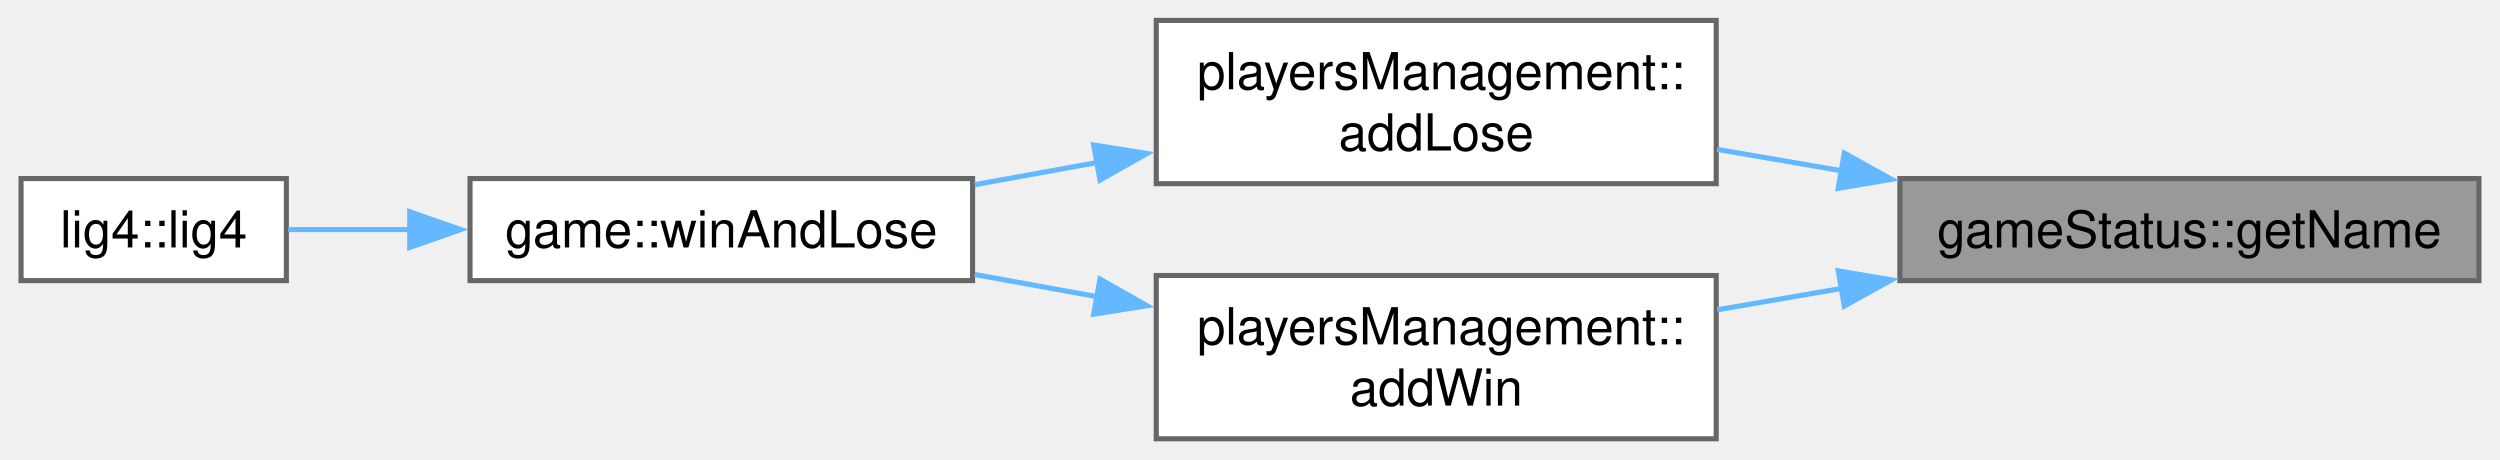
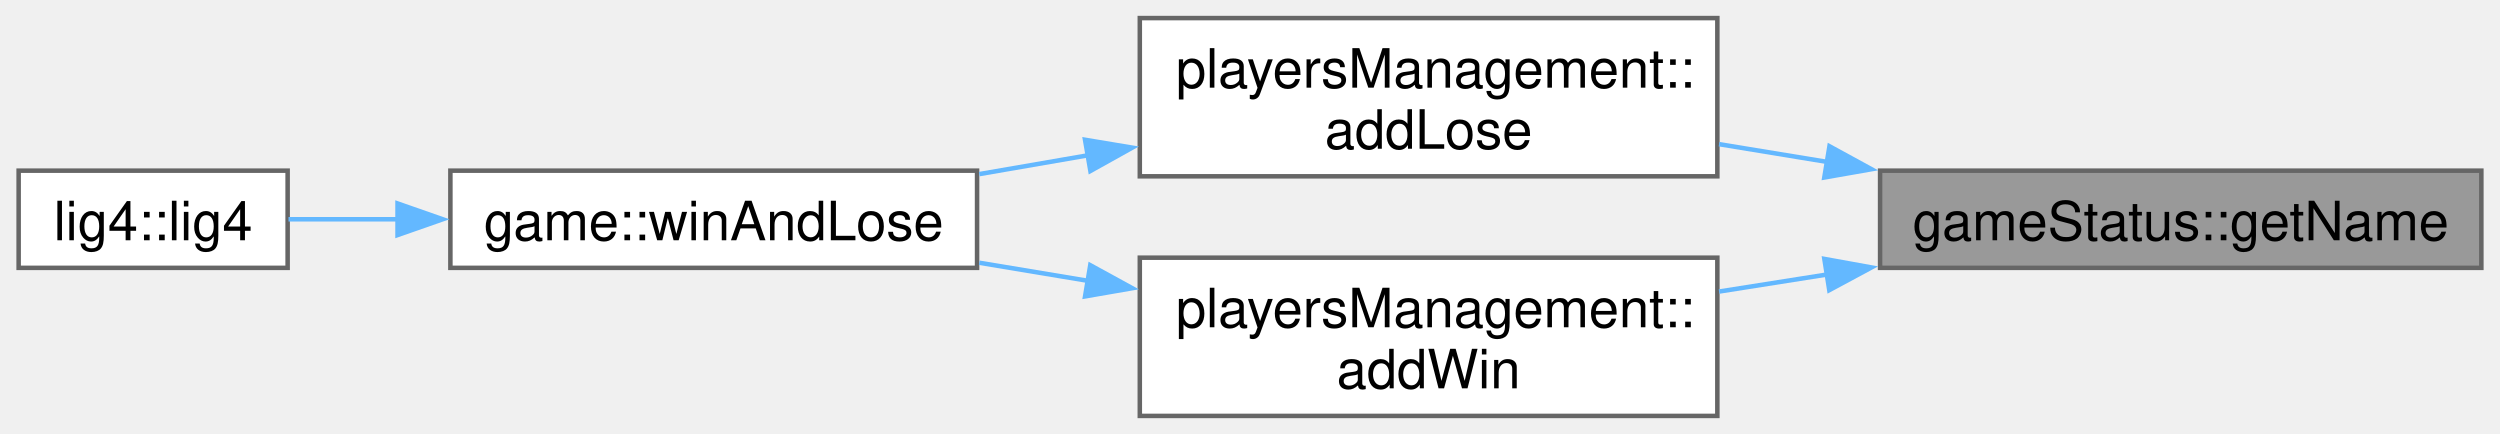
- <svg xmlns="http://www.w3.org/2000/svg" xmlns:xlink="http://www.w3.org/1999/xlink" width="490pt" height="90pt" viewBox="0.00 0.00 489.75 90.00">
-   <g id="graph0" class="graph" transform="scale(1 1) rotate(0) translate(4 86)">
+ <svg xmlns="http://www.w3.org/2000/svg" xmlns:xlink="http://www.w3.org/1999/xlink" width="553pt" height="96pt" viewBox="0.00 0.00 552.75 96.00">
+   <g id="graph0" class="graph" transform="scale(1 1) rotate(0) translate(4 92)">
    <g id="Node000001" class="node">
      <g id="a_Node000001">
        <a xlink:title="get Name">
-           <polygon fill="#999999" stroke="#666666" points="481.75,-51 368.25,-51 368.25,-31 481.75,-31 481.75,-51" />
-           <text text-anchor="middle" x="425" y="-37.5" font-family="Helvetica,sans-Serif" font-size="10.00">gameStatus::getName</text>
+           <polygon fill="#999999" stroke="#666666" points="544.75,-54.25 411.75,-54.25 411.75,-32.75 544.75,-32.75 544.75,-54.25" />
+           <text text-anchor="middle" x="478.25" y="-38.85" font-family="Helvetica,sans-Serif" font-size="12.00">gameStatus::getName</text>
        </a>
      </g>
    </g>
    <g id="Node000002" class="node">
      <g id="a_Node000002">
        <a xlink:href="$classplayers_management.html#a4f80e5e54d1cd2273b86af3345c3ece1" xlink:title="Add a lose in the game for the player nick passed.">
-           <polygon fill="white" stroke="#666666" points="332.25,-82 222.5,-82 222.5,-50 332.25,-50 332.25,-82" />
-           <text text-anchor="start" x="230.5" y="-68.5" font-family="Helvetica,sans-Serif" font-size="10.00">playersManagement::</text>
-           <text text-anchor="middle" x="277.38" y="-56.5" font-family="Helvetica,sans-Serif" font-size="10.00">addLose</text>
+           <polygon fill="white" stroke="#666666" points="375.75,-88 248,-88 248,-53 375.75,-53 375.75,-88" />
+           <text text-anchor="start" x="256" y="-72.6" font-family="Helvetica,sans-Serif" font-size="12.00">playersManagement::</text>
+           <text text-anchor="middle" x="311.88" y="-59.1" font-family="Helvetica,sans-Serif" font-size="12.00">addLose</text>
        </a>
      </g>
    </g>
    <g id="edge6_Node000001_Node000002" class="edge">
      <g id="a_edge6_Node000001_Node000002">
        <a xlink:title=" ">
-           <path fill="none" stroke="#63b8ff" d="M356.99,-52.5C348.77,-53.92 340.44,-55.35 332.43,-56.72" />
-           <polygon fill="#63b8ff" stroke="#63b8ff" points="357.36,-55.99 366.62,-50.85 356.17,-49.09 357.36,-55.99" />
+           <path fill="none" stroke="#63b8ff" d="M400.08,-56.18C392.05,-57.49 383.97,-58.82 376.13,-60.11" />
+           <polygon fill="#63b8ff" stroke="#63b8ff" points="400.55,-59.65 409.85,-54.57 399.41,-52.74 400.55,-59.65" />
        </a>
      </g>
    </g>
    <g id="Node000005" class="node">
      <g id="a_Node000005">
        <a xlink:href="$classplayers_management.html#adbef5e6113980c06e9c88dec87a53747" xlink:title="Add a win in the game for the player nick passed.">
-           <polygon fill="white" stroke="#666666" points="332.25,-32 222.5,-32 222.5,0 332.25,0 332.25,-32" />
-           <text text-anchor="start" x="230.5" y="-18.5" font-family="Helvetica,sans-Serif" font-size="10.00">playersManagement::</text>
-           <text text-anchor="middle" x="277.38" y="-6.5" font-family="Helvetica,sans-Serif" font-size="10.00">addWin</text>
+           <polygon fill="white" stroke="#666666" points="375.75,-35 248,-35 248,0 375.75,0 375.75,-35" />
+           <text text-anchor="start" x="256" y="-19.6" font-family="Helvetica,sans-Serif" font-size="12.00">playersManagement::</text>
+           <text text-anchor="middle" x="311.88" y="-6.1" font-family="Helvetica,sans-Serif" font-size="12.00">addWin</text>
        </a>
      </g>
    </g>
    <g id="edge9_Node000001_Node000005" class="edge">
      <g id="a_edge9_Node000001_Node000005">
        <a xlink:title=" ">
-           <path fill="none" stroke="#63b8ff" d="M356.99,-29.5C348.77,-28.08 340.44,-26.65 332.43,-25.28" />
-           <polygon fill="#63b8ff" stroke="#63b8ff" points="356.17,-32.91 366.62,-31.15 357.36,-26.01 356.17,-32.91" />
+           <path fill="none" stroke="#63b8ff" d="M400.08,-31.29C392.05,-30.02 383.97,-28.75 376.13,-27.51" />
+           <polygon fill="#63b8ff" stroke="#63b8ff" points="399.42,-34.73 409.84,-32.84 400.51,-27.82 399.42,-34.73" />
        </a>
      </g>
    </g>
    <g id="Node000003" class="node">
      <g id="a_Node000003">
        <a xlink:href="$classgame.html#aa73e185d035361027c0df359d7a6c750" xlink:title="Add one win to the winner and one lose for the loser.">
-           <polygon fill="white" stroke="#666666" points="186.5,-51 88,-51 88,-31 186.5,-31 186.5,-51" />
-           <text text-anchor="middle" x="137.25" y="-37.5" font-family="Helvetica,sans-Serif" font-size="10.00">game::winAndLose</text>
+           <polygon fill="white" stroke="#666666" points="212,-54.25 95.5,-54.25 95.5,-32.75 212,-32.75 212,-54.25" />
+           <text text-anchor="middle" x="153.75" y="-38.85" font-family="Helvetica,sans-Serif" font-size="12.00">game::winAndLose</text>
        </a>
      </g>
    </g>
    <g id="edge7_Node000002_Node000003" class="edge">
      <g id="a_edge7_Node000002_Node000003">
        <a xlink:title=" ">
-           <path fill="none" stroke="#63b8ff" d="M210.86,-54.14C202.79,-52.68 194.66,-51.21 186.9,-49.8" />
-           <polygon fill="#63b8ff" stroke="#63b8ff" points="210.23,-57.58 220.69,-55.92 211.47,-50.7 210.23,-57.58" />
+           <path fill="none" stroke="#63b8ff" d="M236.49,-57.64C228.43,-56.24 220.31,-54.84 212.49,-53.49" />
+           <polygon fill="#63b8ff" stroke="#63b8ff" points="235.88,-61.08 246.33,-59.34 237.07,-54.18 235.88,-61.08" />
        </a>
      </g>
    </g>
    <g id="Node000004" class="node">
      <g id="a_Node000004">
        <a xlink:href="$classlig4.html#a412d6bbcae4077e520282b295060abe1" xlink:title=" ">
-           <polygon fill="white" stroke="#666666" points="52,-51 0,-51 0,-31 52,-31 52,-51" />
-           <text text-anchor="middle" x="26" y="-37.5" font-family="Helvetica,sans-Serif" font-size="10.00">lig4::lig4</text>
+           <polygon fill="white" stroke="#666666" points="59.5,-54.25 0,-54.25 0,-32.75 59.5,-32.75 59.5,-54.25" />
+           <text text-anchor="middle" x="29.75" y="-38.85" font-family="Helvetica,sans-Serif" font-size="12.00">lig4::lig4</text>
        </a>
      </g>
    </g>
    <g id="edge8_Node000003_Node000004" class="edge">
      <g id="a_edge8_Node000003_Node000004">
        <a xlink:title=" ">
-           <path fill="none" stroke="#63b8ff" d="M76.22,-41C67.82,-41 59.6,-41 52.35,-41" />
-           <polygon fill="#63b8ff" stroke="#63b8ff" points="76.18,-44.5 86.18,-41 76.18,-37.5 76.18,-44.5" />
+           <path fill="none" stroke="#63b8ff" d="M84.03,-43.5C75.48,-43.5 67.14,-43.5 59.69,-43.5" />
+           <polygon fill="#63b8ff" stroke="#63b8ff" points="83.81,-47 93.81,-43.5 83.81,-40 83.81,-47" />
        </a>
      </g>
    </g>
    <g id="edge10_Node000005_Node000003" class="edge">
      <g id="a_edge10_Node000005_Node000003">
        <a xlink:title=" ">
-           <path fill="none" stroke="#63b8ff" d="M210.86,-27.86C202.79,-29.32 194.66,-30.79 186.9,-32.2" />
-           <polygon fill="#63b8ff" stroke="#63b8ff" points="211.47,-31.3 220.69,-26.08 210.23,-24.42 211.47,-31.3" />
+           <path fill="none" stroke="#63b8ff" d="M236.49,-29.89C228.43,-31.23 220.31,-32.58 212.49,-33.88" />
+           <polygon fill="#63b8ff" stroke="#63b8ff" points="237.04,-33.34 246.33,-28.25 235.89,-26.44 237.04,-33.34" />
        </a>
      </g>
    </g>
  </g>
</svg>
